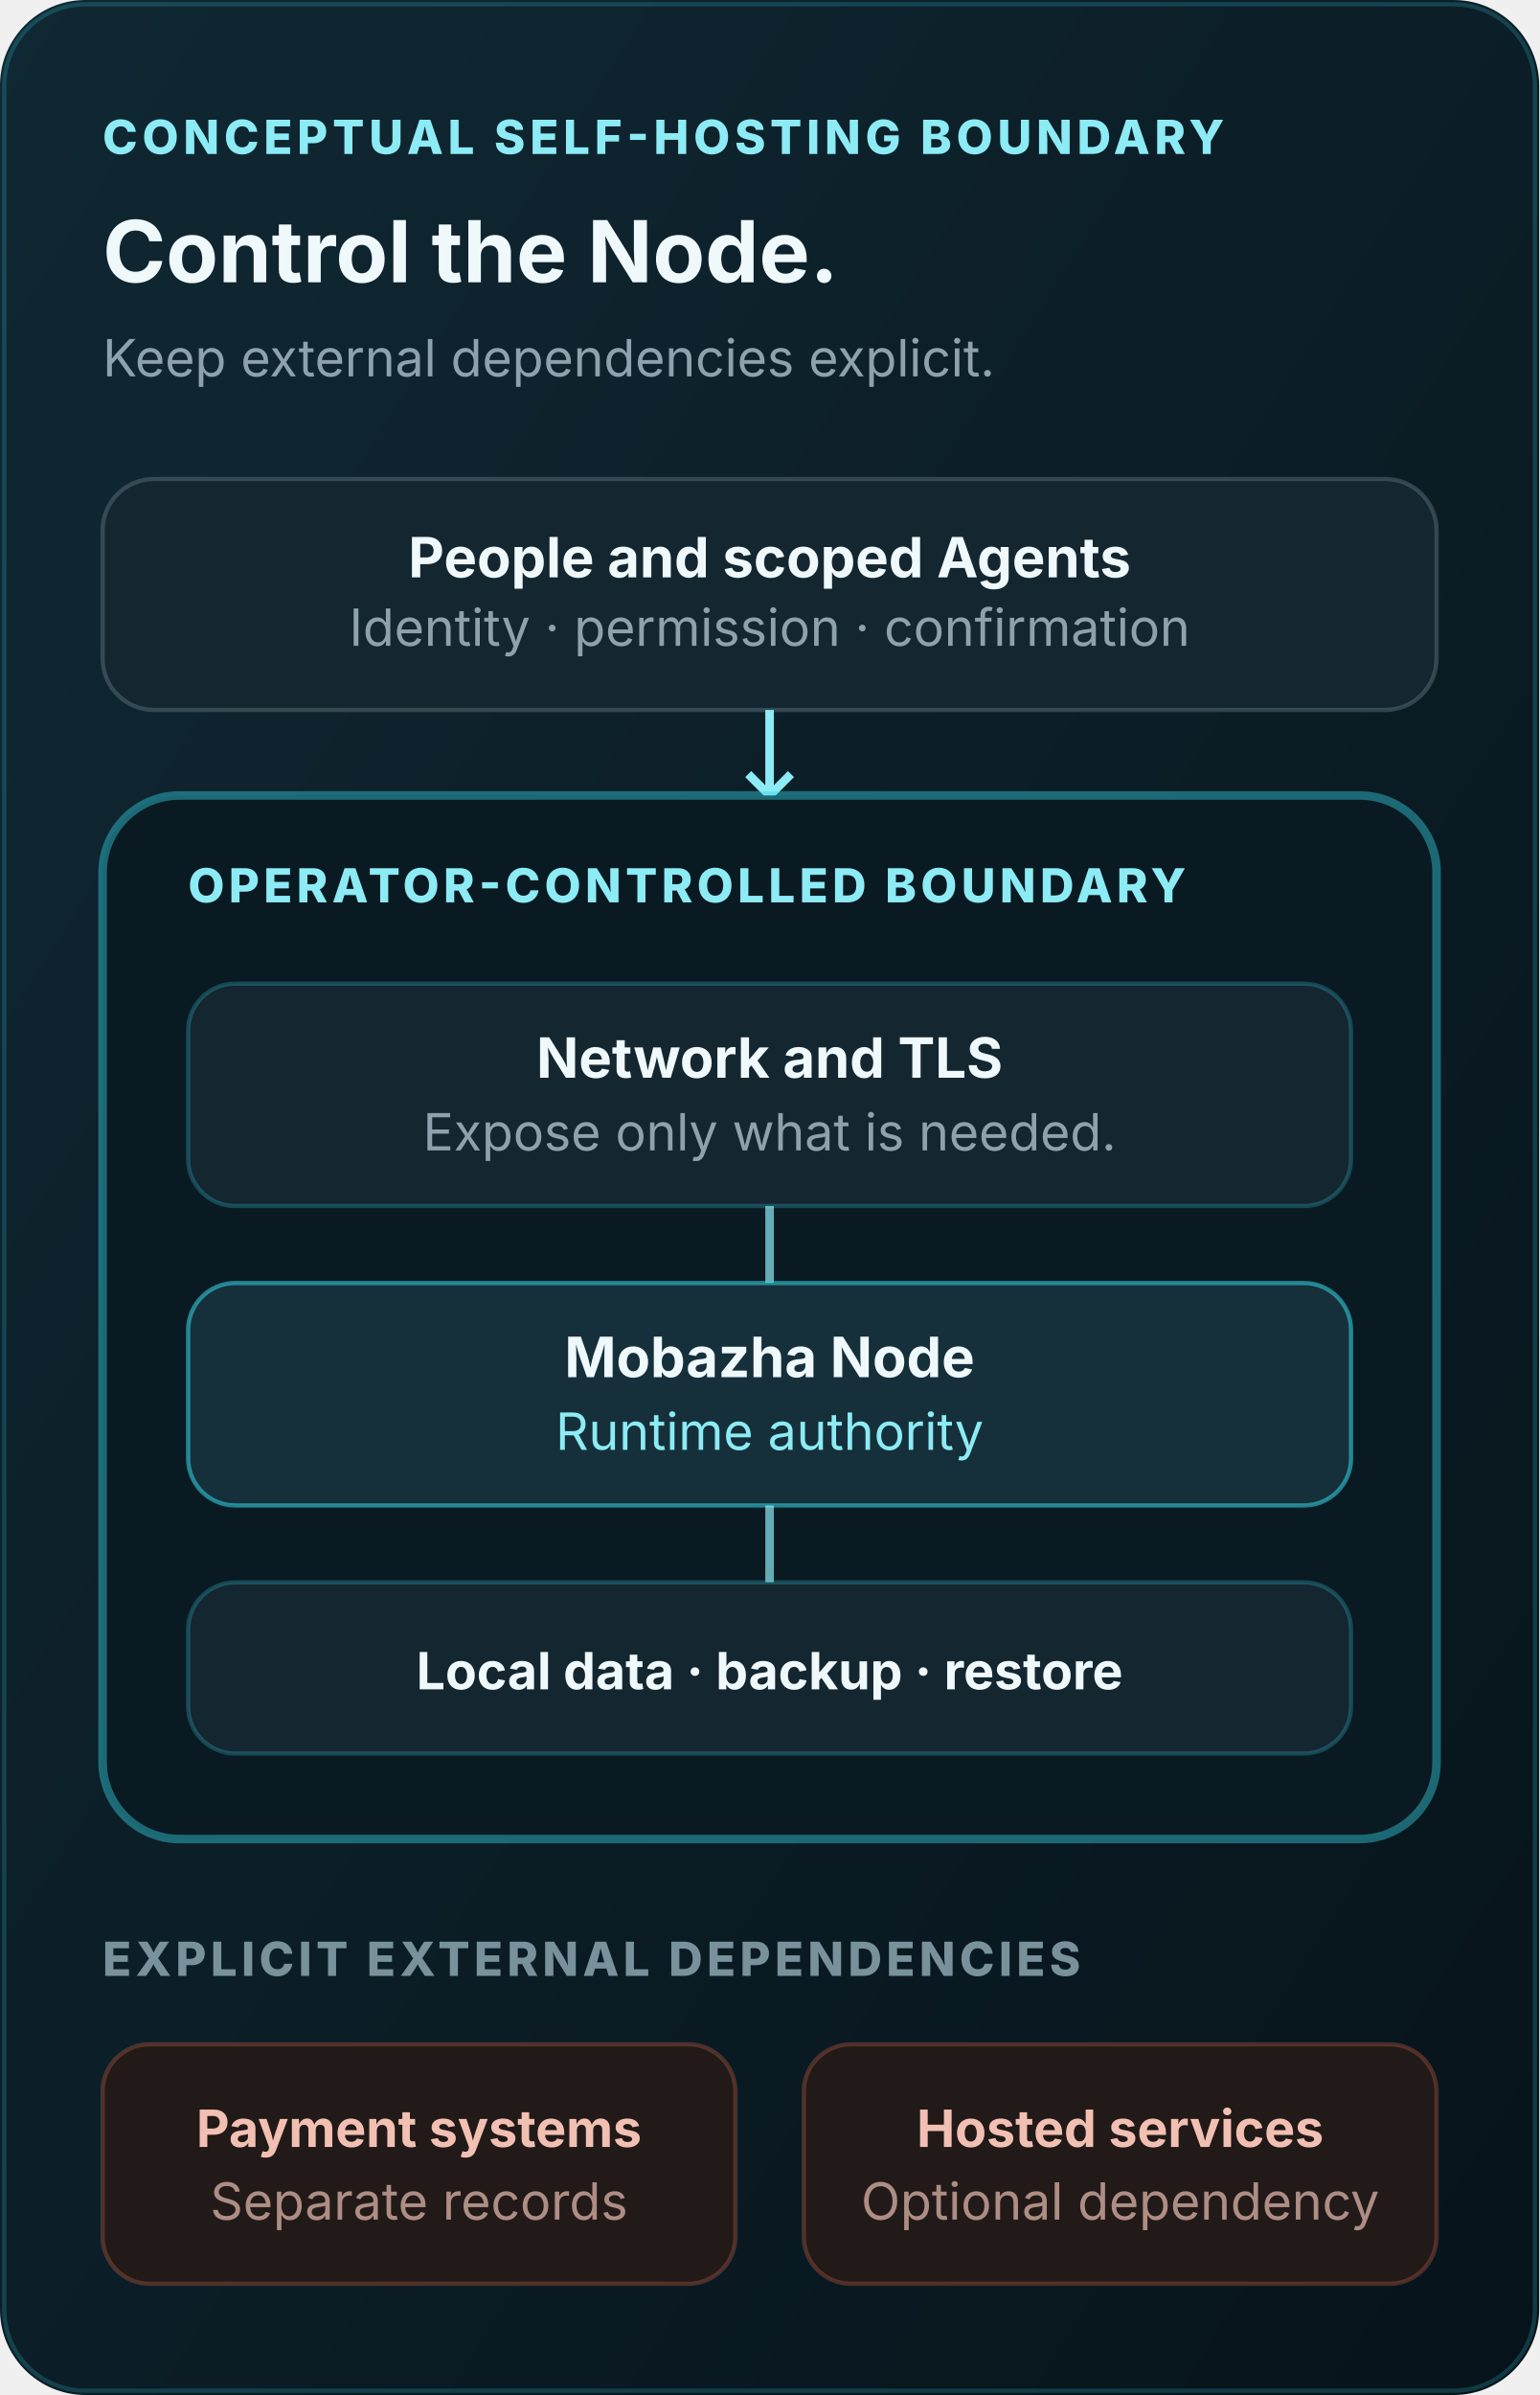
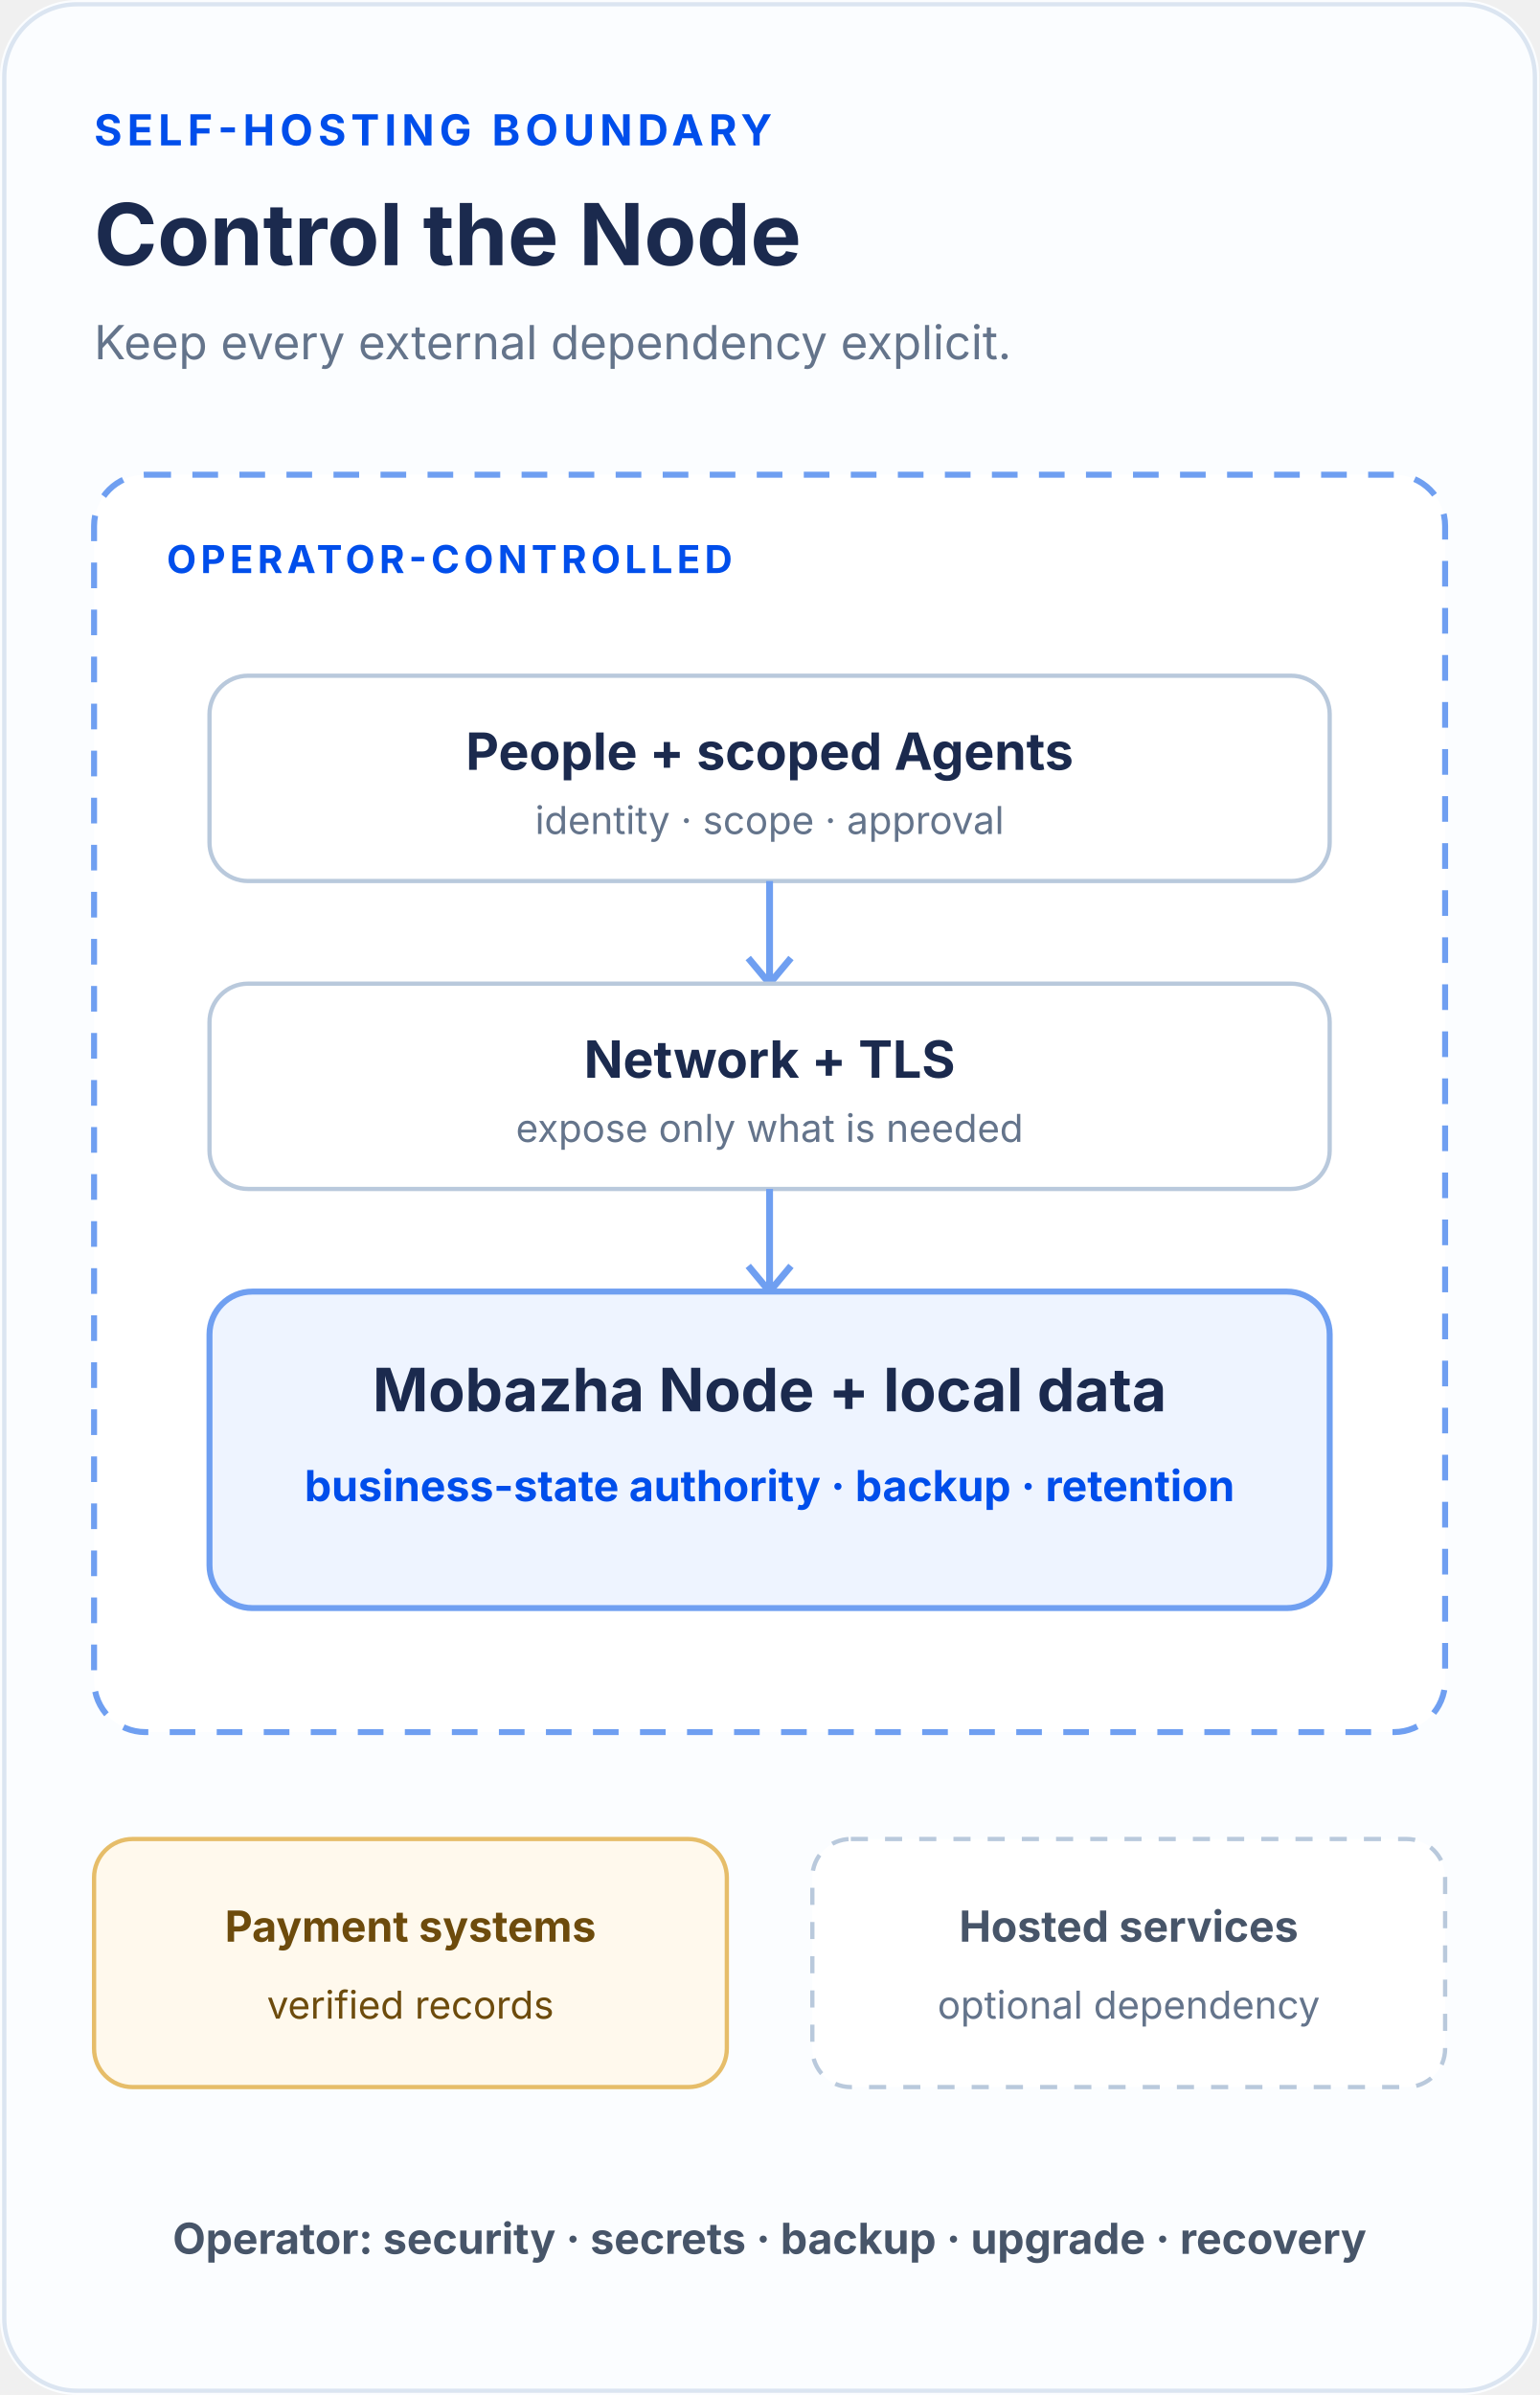
<svg xmlns="http://www.w3.org/2000/svg" width="360" height="560" viewBox="0 0 360 560" role="img" aria-labelledby="title desc">
-   <defs>
-     <linearGradient id="bg" x1="0" y1="0" x2="1" y2="1">
-       <stop offset="0" stop-color="#102833" />
-       <stop offset="1" stop-color="#07131a" />
-     </linearGradient>
-   </defs>
-   <rect width="360" height="560" rx="20" fill="url(#bg)" />
-   <rect x="1" y="1" width="358" height="558" rx="19" fill="none" stroke="#35d7e8" stroke-opacity=".2" />
-   <g font-family="Inter, system-ui, sans-serif">
-     <text x="24" y="36" fill="#8cebf4" font-size="11" font-weight="800" letter-spacing="1.1">CONCEPTUAL SELF-HOSTING BOUNDARY</text>
-     <text x="24" y="66" fill="#eff8fb" font-size="20" font-weight="750">Control the Node.</text>
-     <text x="24" y="88" fill="#8da2ad" font-size="12">Keep external dependencies explicit.</text>
-     <rect x="24" y="112" width="312" height="54" rx="12" fill="#142630" stroke="#69808a" stroke-opacity=".4" />
-     <text x="180" y="135" text-anchor="middle" fill="#eff8fb" font-size="13" font-weight="700">People and scoped Agents</text>
-     <text x="180" y="151" text-anchor="middle" fill="#8da2ad" font-size="12">Identity · permission · confirmation</text>
-     <path d="M180 166v20" stroke="#8cebf4" stroke-width="2" />
-     <path d="m175 181 5 5 5-5" fill="none" stroke="#8cebf4" stroke-width="2" />
-     <rect x="24" y="186" width="312" height="244" rx="18" fill="#0a1a22" stroke="#35d7e8" stroke-opacity=".42" stroke-width="2" />
-     <text x="44" y="211" fill="#8cebf4" font-size="11" font-weight="800" letter-spacing="1">OPERATOR-CONTROLLED BOUNDARY</text>
-     <rect x="44" y="230" width="272" height="52" rx="11" fill="#142630" stroke="#35d7e8" stroke-opacity=".25" />
-     <text x="180" y="252" text-anchor="middle" fill="#eff8fb" font-size="13" font-weight="700">Network and TLS</text>
-     <text x="180" y="269" text-anchor="middle" fill="#8da2ad" font-size="12">Expose only what is needed.</text>
-     <path d="M180 282v18" stroke="#8cebf4" stroke-opacity=".7" stroke-width="2" />
-     <rect x="44" y="300" width="272" height="52" rx="11" fill="#15303a" stroke="#35d7e8" stroke-opacity=".55" />
-     <text x="180" y="322" text-anchor="middle" fill="#eff8fb" font-size="13" font-weight="750">Mobazha Node</text>
-     <text x="180" y="339" text-anchor="middle" fill="#8cebf4" font-size="12">Runtime authority</text>
-     <path d="M180 352v18" stroke="#8cebf4" stroke-opacity=".7" stroke-width="2" />
-     <rect x="44" y="370" width="272" height="40" rx="11" fill="#142630" stroke="#35d7e8" stroke-opacity=".25" />
-     <text x="180" y="395" text-anchor="middle" fill="#eff8fb" font-size="12" font-weight="700">Local data · backup · restore</text>
-     <text x="24" y="462" fill="#78919a" font-size="11" font-weight="800" letter-spacing="1">EXPLICIT EXTERNAL DEPENDENCIES</text>
-     <rect x="24" y="478" width="148" height="56" rx="11" fill="#221a18" stroke="#ff7957" stroke-opacity=".25" />
-     <rect x="188" y="478" width="148" height="56" rx="11" fill="#221a18" stroke="#ff7957" stroke-opacity=".25" />
-     <text x="98" y="502" text-anchor="middle" fill="#f2c0b2" font-size="12" font-weight="700">Payment systems</text>
-     <text x="262" y="502" text-anchor="middle" fill="#f2c0b2" font-size="12" font-weight="700">Hosted services</text>
-     <text x="98" y="519" text-anchor="middle" fill="#ad8d84" font-size="12">Separate records</text>
-     <text x="262" y="519" text-anchor="middle" fill="#ad8d84" font-size="12">Optional dependency</text>
+   <rect width="360" height="560" rx="18" fill="#fbfdff" />
+   <rect x="1" y="1" width="358" height="558" rx="17" fill="none" stroke="#dbe5f1" />
+   <g font-family="Inter, ui-sans-serif, system-ui, sans-serif">
+     <text x="22" y="34" fill="#004eeb" font-size="10" font-weight="700" letter-spacing="1.2">SELF-HOSTING BOUNDARY</text>
+     <text x="22" y="62" fill="#1b2a4e" font-size="20" font-weight="750">Control the Node</text>
+     <text x="22" y="84" fill="#64748b" font-size="11">Keep every external dependency explicit.</text>
+     <rect x="22" y="111" width="316" height="294" rx="12" fill="#ffffff" stroke="#6f9ff1" stroke-width="1.4" stroke-dasharray="6 5" />
+     <text x="39" y="134" fill="#004eeb" font-size="9" font-weight="750" letter-spacing="1">OPERATOR-CONTROLLED</text>
+     <rect x="49" y="158" width="262" height="48" rx="9" fill="#ffffff" stroke="#b9c9dc" />
+     <text x="180" y="180" text-anchor="middle" fill="#1b2a4e" font-size="12" font-weight="700">People + scoped Agents</text>
+     <text x="180" y="195" text-anchor="middle" fill="#64748b" font-size="9">identity · scope · approval</text>
+     <path d="M180 206v24m-5-6 5 6 5-6" fill="none" stroke="#6f9ff1" stroke-width="1.6" />
+     <rect x="49" y="230" width="262" height="48" rx="9" fill="#ffffff" stroke="#b9c9dc" />
+     <text x="180" y="252" text-anchor="middle" fill="#1b2a4e" font-size="12" font-weight="700">Network + TLS</text>
+     <text x="180" y="267" text-anchor="middle" fill="#64748b" font-size="9">expose only what is needed</text>
+     <path d="M180 278v24m-5-6 5 6 5-6" fill="none" stroke="#6f9ff1" stroke-width="1.6" />
+     <rect x="49" y="302" width="262" height="74" rx="10" fill="#eef4ff" stroke="#6f9ff1" stroke-width="1.4" />
+     <text x="180" y="330" text-anchor="middle" fill="#1b2a4e" font-size="14" font-weight="750">Mobazha Node + local data</text>
+     <text x="180" y="351" text-anchor="middle" fill="#004eeb" font-size="10" font-weight="700">business-state authority · backup · retention</text>
+     <rect x="22" y="430" width="148" height="58" rx="9" fill="#fff9ed" stroke="#e6bd69" />
+     <text x="96" y="454" text-anchor="middle" fill="#6d4b0c" font-size="10" font-weight="700">Payment systems</text>
+     <text x="96" y="472" text-anchor="middle" fill="#6d4b0c" font-size="9">verified records</text>
+     <rect x="190" y="430" width="148" height="58" rx="9" fill="#ffffff" stroke="#b9c9dc" stroke-dasharray="4 4" />
+     <text x="264" y="454" text-anchor="middle" fill="#475569" font-size="10" font-weight="700">Hosted services</text>
+     <text x="264" y="472" text-anchor="middle" fill="#64748b" font-size="9">optional dependency</text>
+     <text x="180" y="527" text-anchor="middle" fill="#475569" font-size="10" font-weight="650">Operator: security · secrets · backup · upgrade · recovery</text>
  </g>
</svg>
